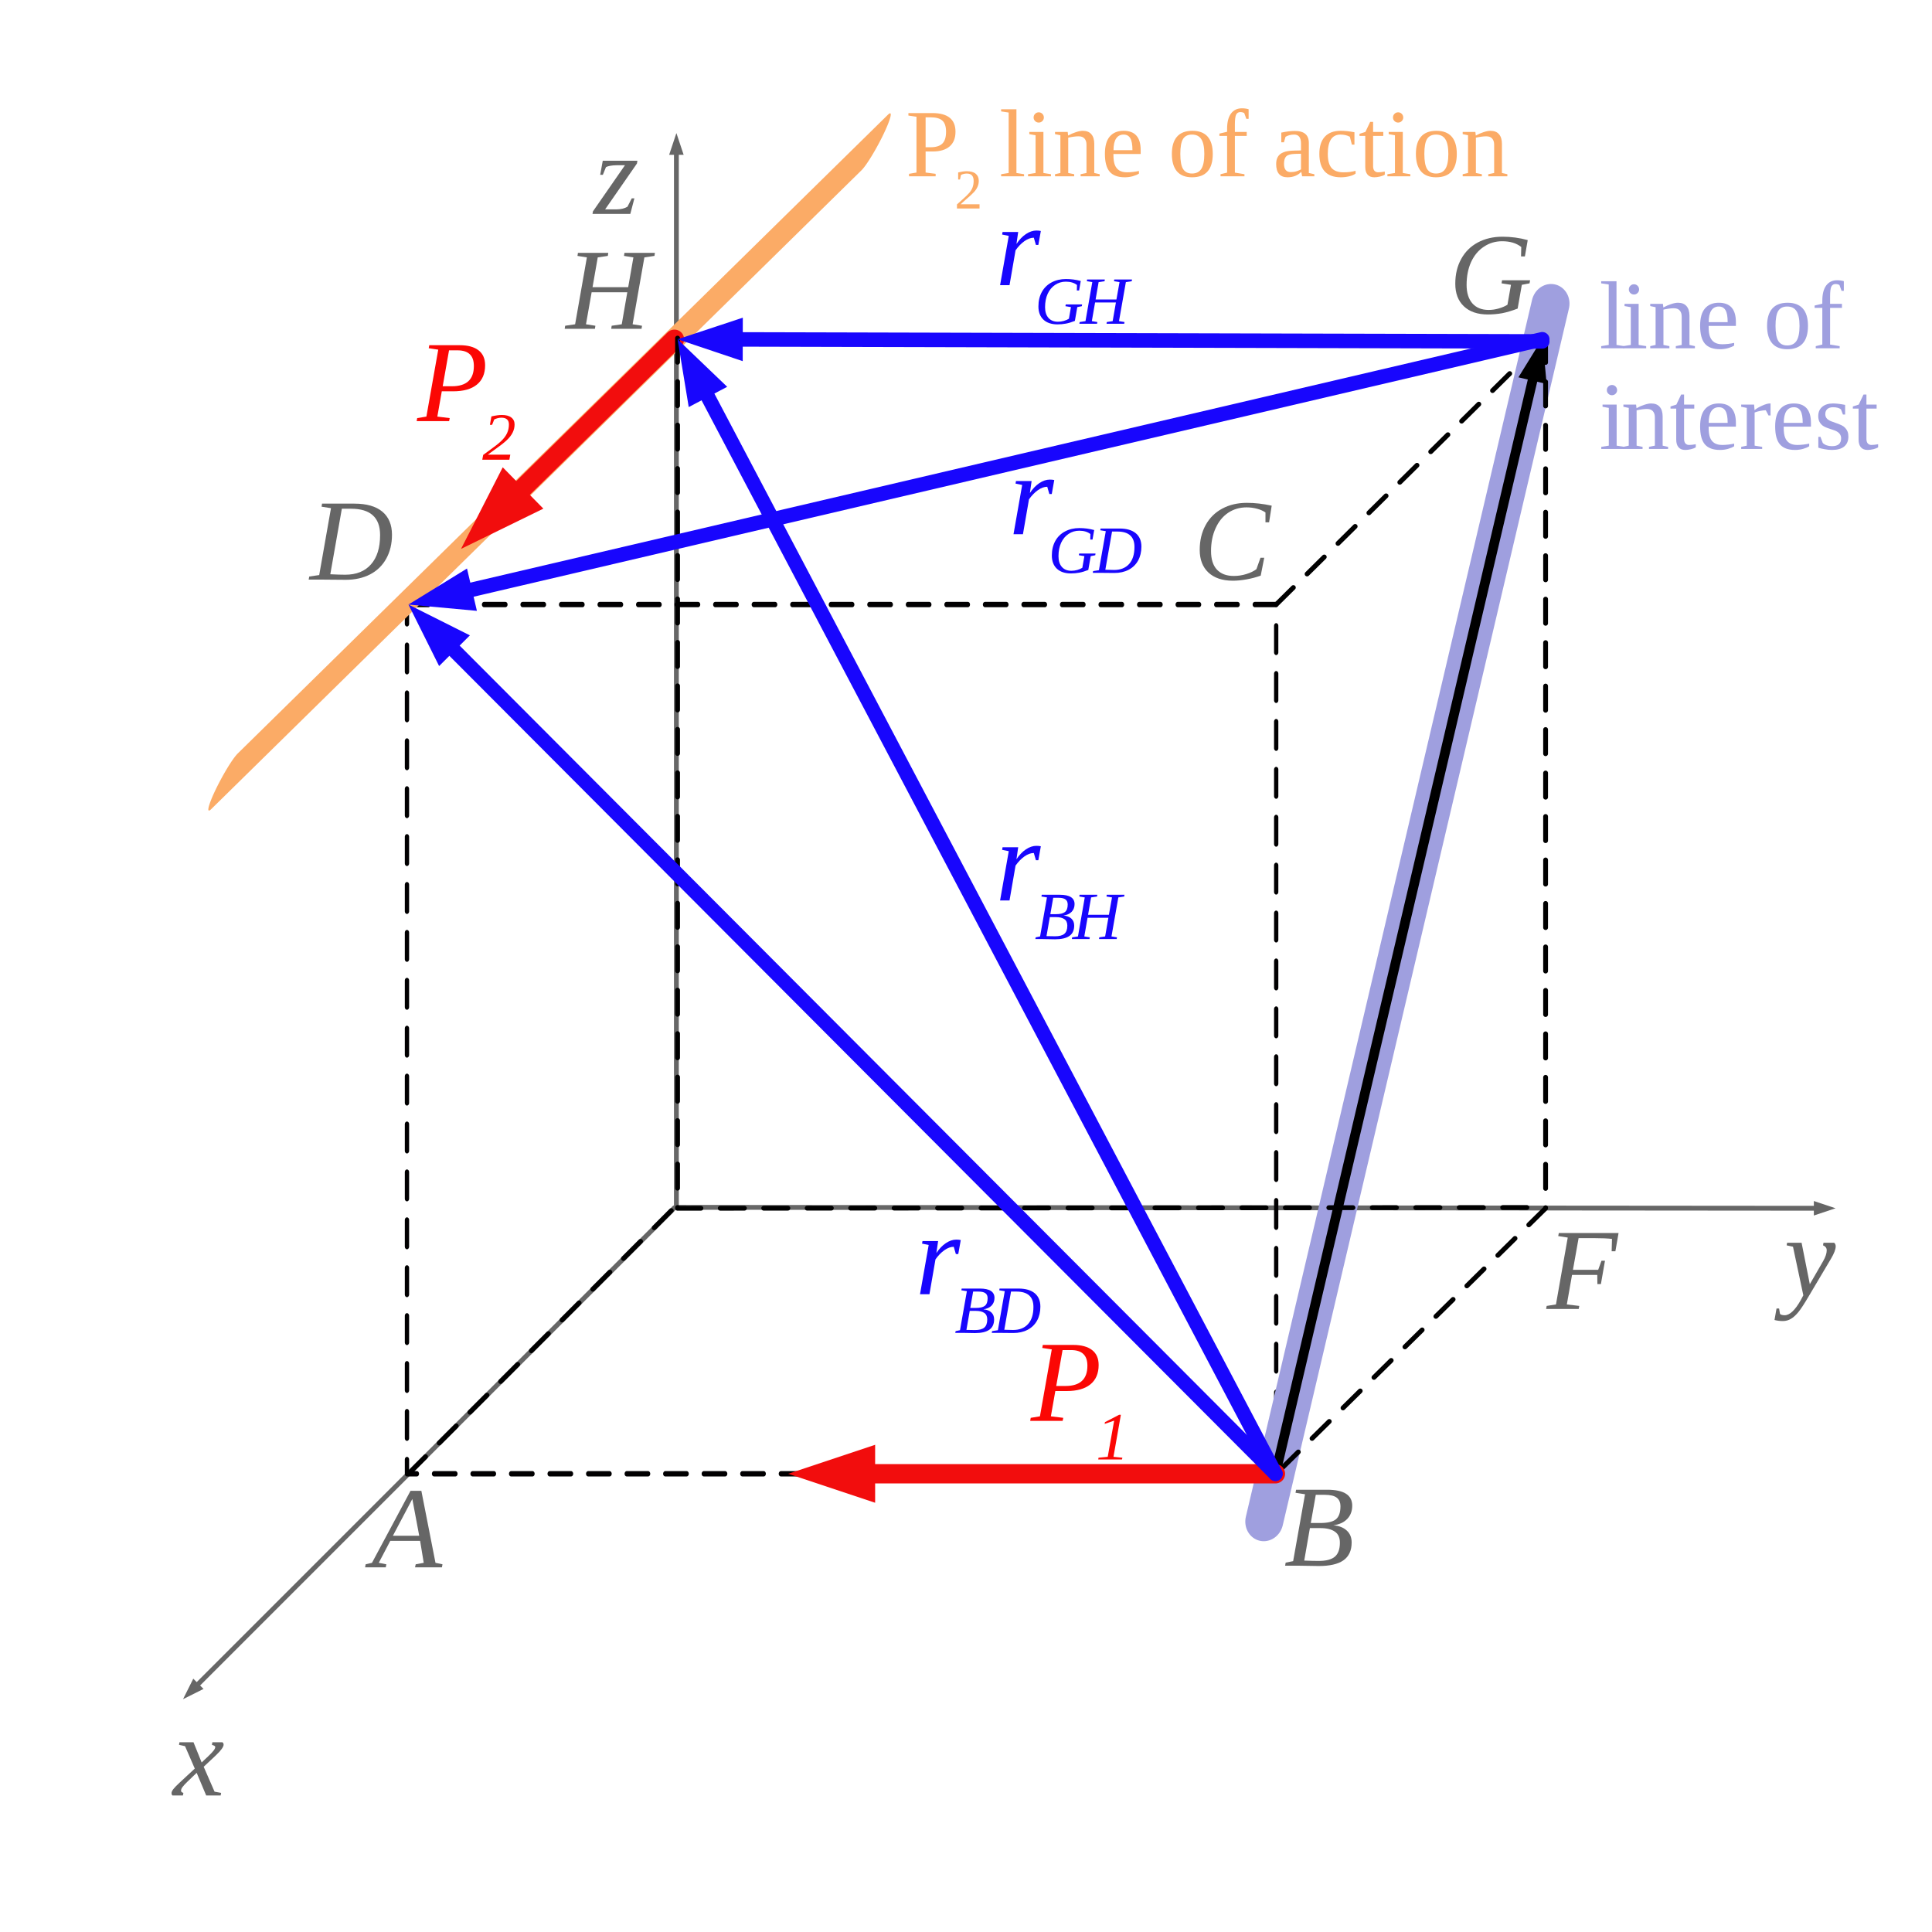
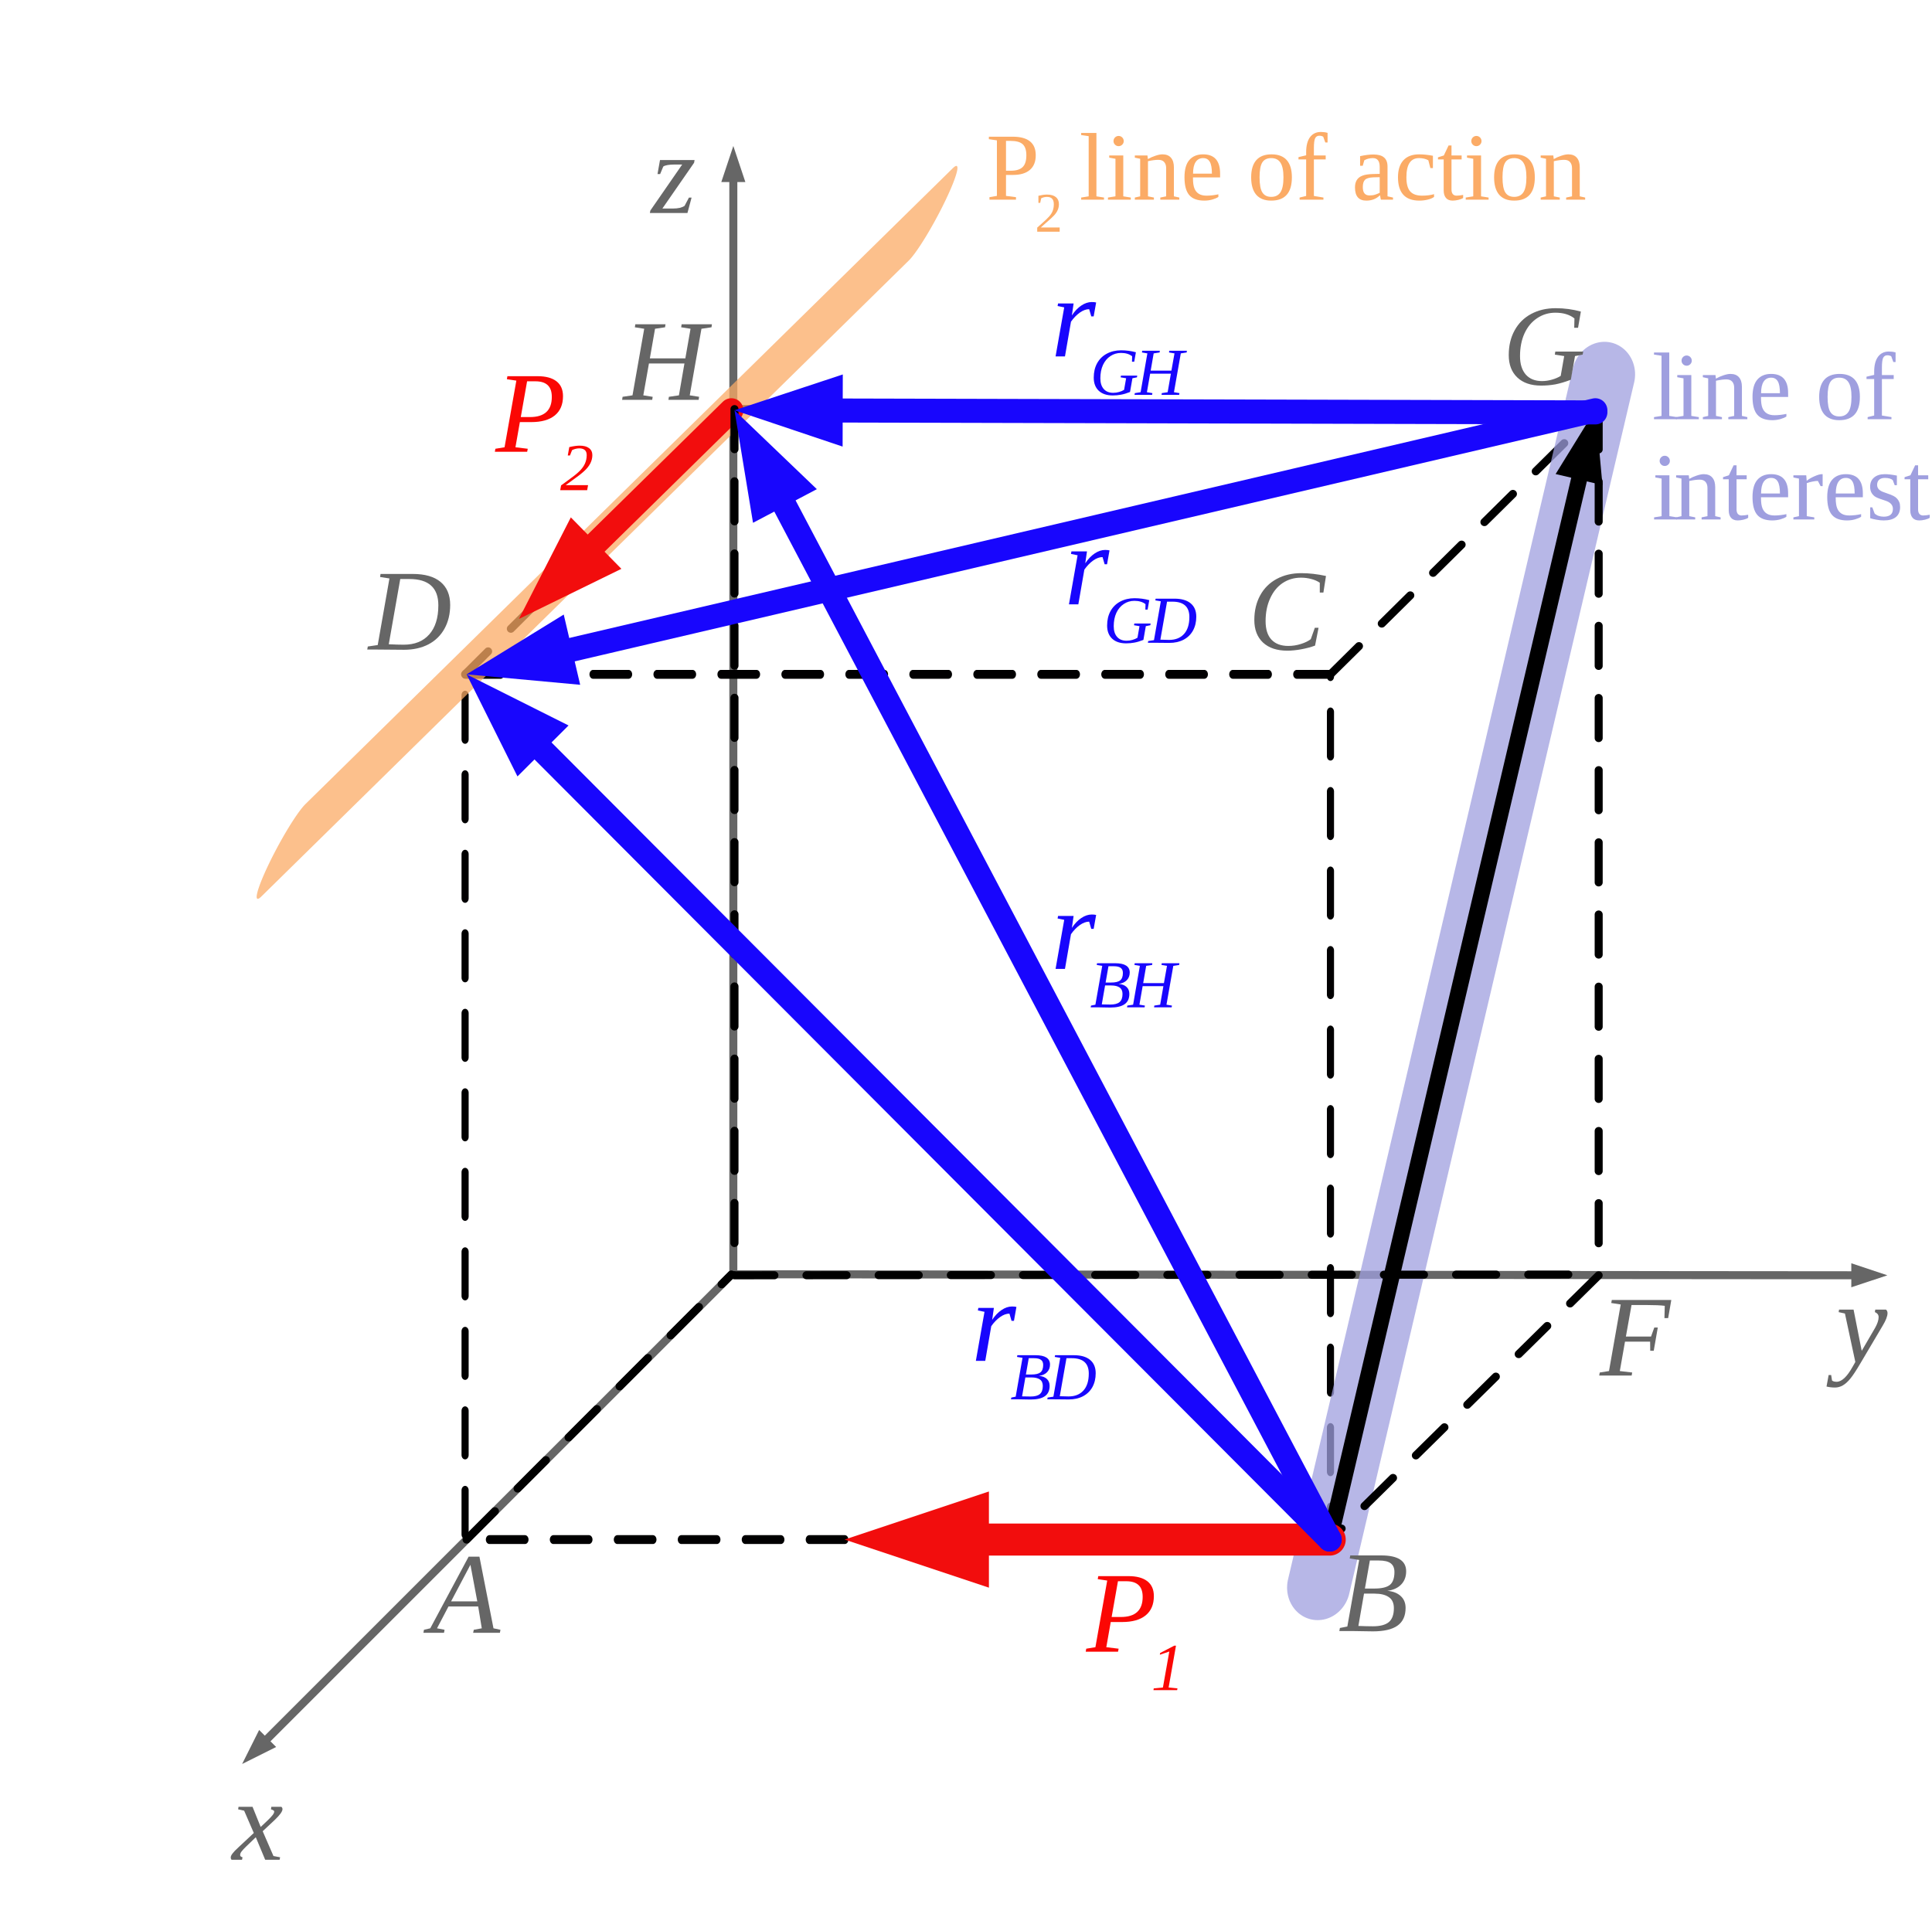
- <svg xmlns="http://www.w3.org/2000/svg" width="100%" height="100%" viewBox="0 0 400 400" version="1.1" xml:space="preserve" style="fill-rule:evenodd;clip-rule:evenodd;stroke-linecap:round;stroke-linejoin:round;stroke-miterlimit:1.5;">
-   <g transform="matrix(1,0,0,1,-800,0)">
-     <g id="_3d-moment-about-line-simple-moment-arms" transform="matrix(0.190476,0,0,0.266667,800,0)">
+ <svg xmlns="http://www.w3.org/2000/svg" width="100%" height="100%" viewBox="0 0 241 240" version="1.1" xml:space="preserve" style="fill-rule:evenodd;clip-rule:evenodd;stroke-linecap:round;stroke-linejoin:round;stroke-miterlimit:1.5;">
+   <g transform="matrix(1,0,0,1,-383,0)">
+     <g id="_3d-moment-about-line-simple-moment-arms" transform="matrix(0.114286,0,0,0.16,383.886,0)">
      <rect x="0" y="0" width="2100" height="1500" style="fill:none;" />
-       <g transform="matrix(2.63678,0,0,3.23061,559.076,-173.785)">
-         <g transform="matrix(1.99106,-0,-0,1.16077,-212.03,53.7931)">
-           <path d="M141.542,32.052L140.042,27.552L138.542,32.052L141.542,32.052Z" style="fill:rgb(102,102,102);" />
-           <path d="M375.541,248.658L380.04,250.161L375.539,251.658L375.541,248.658Z" style="fill:rgb(102,102,102);" />
-           <path d="M140.042,31.152L140.042,249.965C140.042,249.965 346.509,250.134 376.44,250.159" style="fill:none;stroke:rgb(102,102,102);stroke-width:1px;" />
+       <g transform="matrix(2.63601,0,0,3.40783,616.574,-178.48)">
+         <g transform="matrix(3.31941,-0,-0,1.83401,-236.844,52.3736)">
+           <path d="M92.976,22.712L91.476,18.212L89.976,22.712L92.976,22.712Z" style="fill:rgb(102,102,102);" />
+           <path d="M230.934,157.601L235.433,159.105L230.932,160.601L230.934,157.601Z" style="fill:rgb(102,102,102);" />
+           <path d="M91.476,21.812L91.476,158.98C91.476,158.98 209.559,159.083 231.833,159.102" style="fill:none;stroke:rgb(102,102,102);stroke-width:1px;" />
        </g>
      </g>
-       <g transform="matrix(7.72627,0.105133,0.147186,5.51876,-13128.4,-7849.54)">
-         <g transform="matrix(0.679747,-0.0129492,-0.0129492,0.679747,1672.7,1390.47)">
-           <path d="M42.141,349.677L37.898,351.798L40.019,347.556L42.141,349.677Z" style="fill:rgb(102,102,102);" />
-           <path d="M139.633,250.063C139.633,250.063 56.188,333.508 40.444,349.253" style="fill:none;stroke:rgb(102,102,102);stroke-width:1px;" />
+       <g transform="matrix(7.72401,0.105102,0.147143,5.51715,-13066.9,-7790.67)">
+         <g transform="matrix(1.13324,-0.0215883,-0.0215883,1.13324,1664.42,1380.38)">
+           <path d="M34.45,217.948L30.208,220.069L32.329,215.827L34.45,217.948Z" style="fill:rgb(102,102,102);" />
+           <path d="M91.231,159.046C91.231,159.046 44.304,205.973 32.753,217.524" style="fill:none;stroke:rgb(102,102,102);stroke-width:1px;" />
        </g>
      </g>
-       <g transform="matrix(5.25,0,0,3.75,-4880.51,-256.289)">
-         <g transform="matrix(24,0,0,24,1309.66,336.664)">
+       <g transform="matrix(8.75,0,0,6.25,-9302.22,-999.99)">
+         <g transform="matrix(14.4,0,0,14.4,1297.66,329.998)">
                </g>
-         <text x="1299.01px" y="336.664px" style="font-family:'TimesNewRomanPS-ItalicMT', 'Times New Roman', serif;font-style:italic;font-size:24px;fill:rgb(102,102,102);">y</text>
+         <text x="1291.27px" y="329.998px" style="font-family:'TimesNewRomanPS-ItalicMT', 'Times New Roman', serif;font-style:italic;font-size:14.4px;fill:rgb(102,102,102);">y</text>
      </g>
-       <g transform="matrix(5.25,0,0,3.75,-6631.8,131.494)">
-         <g transform="matrix(24,0,0,24,1309.66,336.664)">
+       <g transform="matrix(8.75,0,0,6.25,-11053,-612.32)">
+         <g transform="matrix(14.4,0,0,14.4,1297.66,329.998)">
                </g>
-         <text x="1299.01px" y="336.664px" style="font-family:'TimesNewRomanPS-ItalicMT', 'Times New Roman', serif;font-style:italic;font-size:24px;fill:rgb(102,102,102);">x</text>
+         <text x="1291.27px" y="329.998px" style="font-family:'TimesNewRomanPS-ItalicMT', 'Times New Roman', serif;font-style:italic;font-size:14.4px;fill:rgb(102,102,102);">x</text>
      </g>
-       <g transform="matrix(5.25,0,0,3.75,-6072.86,-1096.4)">
-         <g transform="matrix(24,0,0,24,1289.01,336.664)">
+       <g transform="matrix(8.75,0,0,6.25,-10494.2,-1896.38)">
+         <g transform="matrix(14.4,0,0,14.4,1285.27,329.998)">
                </g>
-         <text x="1279.67px" y="336.664px" style="font-family:'TimesNewRomanPS-ItalicMT', 'Times New Roman', serif;font-style:italic;font-size:24px;fill:rgb(102,102,102);">z</text>
+         <text x="1279.67px" y="329.998px" style="font-family:'TimesNewRomanPS-ItalicMT', 'Times New Roman', serif;font-style:italic;font-size:14.4px;fill:rgb(102,102,102);">z</text>
      </g>
-       <g transform="matrix(5.12072,0,0,4.5467,-3527.02,-439.974)">
-         <rect x="775.159" y="200" width="184.508" height="148.43" style="fill:none;stroke:rgb(1,0,1);stroke-width:0.91px;stroke-dasharray:4.54,3.64,0,0,0,0;" />
+       <g transform="matrix(5.11923,0,0,4.54538,-3468.33,-383.271)">
+         <rect x="775.159" y="200" width="184.508" height="148.43" style="fill:none;stroke:rgb(1,0,1);stroke-width:1.52px;stroke-dasharray:7.58,6.06,0,0,0,0;" />
      </g>
-       <g transform="matrix(5.25,0,0,3.75,-4200,0)">
-         <path d="M1064.22,125.164L1120,70L939.633,70L884.258,125.164" style="fill:none;stroke:black;stroke-width:1px;stroke-dasharray:5,4,0,0,0,0;" />
+       <g transform="matrix(5.24847,0,0,3.7489,-4141.11,56.5746)">
+         <path d="M1064.22,125.164L1120,70L939.633,70L884.258,125.164" style="fill:none;stroke:black;stroke-width:1.67px;stroke-dasharray:8.34,6.67,0,0,0,0;" />
      </g>
-       <g transform="matrix(3.3825,-1.21109,-8.05835,11.2787,678.181,-873.597)">
-         <path d="M247.633,157.833L387.651,128.891" style="fill:none;stroke:rgb(251,171,102);stroke-width:4px;" />
+       <g transform="matrix(3.38152,-1.21074,-8.05599,11.2754,735.644,-816.767)">
+         <path d="M247.633,157.833L387.651,128.891" style="fill:none;stroke:rgb(251,171,102);stroke-opacity:0.75;stroke-width:6.67px;" />
      </g>
-       <g transform="matrix(5.25,0,0,3.75,-4236.15,23.038)">
+       <g transform="matrix(5.24847,0,0,3.7489,-4150.45,41.8557)">
        <text x="994.382px" y="30.363px" style="font-family:'TimesNewRomanPSMT', 'Times New Roman', serif;font-size:20px;fill:rgb(251,171,102);">P</text>
        <text x="1004.5px" y="37.023px" style="font-family:'TimesNewRomanPSMT', 'Times New Roman', serif;font-size:11.66px;fill:rgb(251,171,102);">2</text>
        <g transform="matrix(20,0,0,20,1106.27,30.3632)">
                </g>
        <text x="1013.75px" y="30.363px" style="font-family:'TimesNewRomanPSMT', 'Times New Roman', serif;font-size:20px;fill:rgb(251,171,102);">
          <tspan x="1013.75px 1018.31px 1022.87px 1031.87px 1039.74px 1043.74px 1052.74px 1058.4px 1062.4px 1070.28px 1078.16px 1082.71px 1087.27px 1096.27px " y="30.363px 30.363px 30.363px 30.363px 30.363px 30.363px 30.363px 30.363px 30.363px 30.363px 30.363px 30.363px 30.363px 30.363px ">line of action</tspan>
        </text>
      </g>
-       <g transform="matrix(1.65663,0,0,5.62389,90.8808,-461.472)">
-         <g transform="matrix(3.16909,-0,-0,0.666798,-54.8589,82.0556)">
-           <path d="M104.086,96.75L95.451,113.644L112.496,105.31L104.086,96.75Z" style="fill:rgb(242,13,13);" />
-           <path d="M105.723,103.553C118.777,90.729 139.633,70.239 139.633,70.239" style="fill:none;stroke:rgb(242,13,13);stroke-width:4px;" />
+       <g transform="matrix(1.65615,0,0,5.62225,148.515,-404.763)">
+         <g transform="matrix(5.28335,-0,-0,1.11165,-94.3547,71.993)">
+           <path d="M71.206,64.548L64.729,77.219L77.513,70.968L71.206,64.548Z" style="fill:rgb(242,13,13);" />
+           <path d="M72.433,69.65C80.258,61.963 91.231,51.183 91.231,51.183" style="fill:none;stroke:rgb(242,13,13);stroke-width:3px;" />
        </g>
      </g>
-       <g transform="matrix(5.26971,-0.0598554,-0.0837976,4.0045,-4207.47,22.6894)">
-         <path d="M1064.06,305.129L1119.35,70.046" style="fill:none;stroke:rgb(159,159,223);stroke-width:7.84px;" />
+       <g transform="matrix(5.26817,-0.059838,-0.0837731,4.00333,-4148.58,79.2573)">
+         <path d="M1064.06,305.129L1119.35,70.046" style="fill:none;stroke:rgb(159,159,223);stroke-opacity:0.75;stroke-width:13.07px;" />
      </g>
-       <g transform="matrix(5.25,0,0,3.75,-4200,0)">
-         <g transform="matrix(1,-0,-0,1,800,-0)">
-           <path d="M314.372,78.12L319.352,70.046L320.212,79.494L314.372,78.12Z" />
-           <path d="M264.064,305.129C264.064,305.129 308.519,116.11 317.704,77.055" style="fill:none;stroke:black;stroke-width:2px;" />
+       <g transform="matrix(5.24847,0,0,3.7489,-4141.11,56.5746)">
+         <g transform="matrix(1.66715,-0,-0,1.66715,787.537,-15.091)">
+           <path d="M194.05,59.141L199.031,51.067L199.891,60.515L194.05,59.141Z" />
+           <path d="M165.868,192.076C165.868,192.076 190.685,86.552 197.383,58.076" style="fill:none;stroke:black;stroke-width:2px;" />
        </g>
      </g>
-       <g transform="matrix(5.25,0,0,3.75,-544.053,-19.6531)">
+       <g transform="matrix(5.24847,0,0,3.7489,-464.279,5.75718)">
        <text x="190.02px" y="92.43px" style="font-family:'TimesNewRomanPS-ItalicMT', 'Times New Roman', serif;font-style:italic;font-size:24px;fill:rgb(251,7,4);">P</text>
        <g transform="matrix(13.992,0,0,13.992,210.477,100.422)">
                </g>
        <text x="203.481px" y="100.422px" style="font-family:'TimesNewRomanPS-ItalicMT', 'Times New Roman', serif;font-style:italic;font-size:13.992px;fill:rgb(251,7,4);">2</text>
      </g>
-       <g transform="matrix(5.25,0,0,3.75,122.83,756.532)">
+       <g transform="matrix(5.24847,0,0,3.7489,180.635,941.393)">
        <text x="190.02px" y="92.43px" style="font-family:'TimesNewRomanPS-ItalicMT', 'Times New Roman', serif;font-style:italic;font-size:24px;fill:rgb(251,7,4);">P</text>
        <g transform="matrix(13.992,0,0,13.992,210.477,100.422)">
                </g>
        <text x="203.481px" y="100.422px" style="font-family:'TimesNewRomanPS-ItalicMT', 'Times New Roman', serif;font-style:italic;font-size:13.992px;fill:rgb(251,7,4);">1</text>
      </g>
-       <g transform="matrix(5.25,0,0,3.75,-4200,0)">
-         <path d="M1120,70.046L1120,250.161L1064.22,305.129" style="fill:none;stroke:black;stroke-width:1px;stroke-dasharray:5,4,0,0,0,0;" />
+       <g transform="matrix(5.24847,0,0,3.7489,-4141.11,56.5746)">
+         <path d="M1120,70.046L1120,250.161L1064.22,305.129" style="fill:none;stroke:black;stroke-width:1.67px;stroke-dasharray:8.34,6.67,0,0,0,0;" />
      </g>
-       <g transform="matrix(5.25,0,0,3.75,-4200,0)">
-         <path d="M940.281,70L940.281,250.161L1120,250" style="fill:none;stroke:black;stroke-width:1px;stroke-dasharray:5,4,0,0,0,0;" />
+       <g transform="matrix(5.24847,0,0,3.7489,-4141.11,56.5746)">
+         <path d="M940.281,70L940.281,250.161L1120,250" style="fill:none;stroke:black;stroke-width:1.67px;stroke-dasharray:8.34,6.67,0,0,0,0;" />
      </g>
-       <g transform="matrix(5.25,0,0,3.75,-4200,0)">
-         <path d="M884.567,305.129L939.633,250" style="fill:none;stroke:black;stroke-width:1px;stroke-dasharray:5,4,0,0,0,0;" />
+       <g transform="matrix(5.24847,0,0,3.7489,-4141.11,56.5746)">
+         <path d="M884.567,305.129L939.633,250" style="fill:none;stroke:black;stroke-width:1.67px;stroke-dasharray:8.34,6.67,0,0,0,0;" />
      </g>
-       <g transform="matrix(7.86018,0,0,5.62389,-1429.24,-13547.3)">
+       <g transform="matrix(7.85789,0,0,5.62225,-1371.16,-13486.7)">
        <g transform="matrix(16.0031,0,0,16.0031,242.969,2625.26)">
                </g>
        <text x="233.194px" y="2625.26px" style="font-family:'TimesNewRomanPS-ItalicMT', 'Times New Roman', serif;font-style:italic;font-size:16.003px;fill:rgb(102,102,102);">A</text>
      </g>
-       <g transform="matrix(1.65663,0,0,5.62389,747.597,423.87)">
-         <g transform="matrix(3.16909,-0,-0,0.666798,-451.276,-75.3695)">
-           <path d="M181.187,299.129L163.187,305.129L181.187,311.129L181.187,299.129Z" style="fill:rgb(242,13,13);" />
-           <path d="M177.587,305.129L264.064,305.129" style="fill:none;stroke:rgb(242,13,13);stroke-width:4px;" />
+       <g transform="matrix(1.65615,0,0,5.62225,805.04,480.321)">
+         <g transform="matrix(5.28335,-0,-0,1.11165,-490.772,-85.4322)">
+           <path d="M123.359,186.076L105.359,192.076L123.359,198.076L123.359,186.076Z" style="fill:rgb(242,13,13);" />
+           <path d="M119.759,192.076L165.868,192.076" style="fill:none;stroke:rgb(242,13,13);stroke-width:4px;" />
        </g>
      </g>
-       <g transform="matrix(1.65663,0,0,5.62389,747.597,423.87)">
-         <g transform="matrix(3.16909,-0,-0,0.666798,-451.276,-75.3695)">
-           <path d="M97.287,131.545L84.567,125.164L90.915,137.901L97.287,131.545Z" style="fill:rgb(24,6,253);" />
-           <path d="M92.194,132.811C126.407,167.113 264.064,305.129 264.064,305.129" style="fill:none;stroke:rgb(24,6,253);stroke-width:3px;" />
+       <g transform="matrix(1.65615,0,0,5.62225,805.04,480.321)">
+         <g transform="matrix(5.28335,-0,-0,1.11165,-490.772,-85.4322)">
+           <path d="M70.921,90.509L58.201,84.129L64.549,96.865L70.921,90.509Z" style="fill:rgb(24,6,253);" />
+           <path d="M65.828,91.775C90.394,116.405 165.868,192.076 165.868,192.076" style="fill:none;stroke:rgb(24,6,253);stroke-width:3px;" />
        </g>
      </g>
-       <g transform="matrix(1.65663,0,0,5.62389,747.597,423.87)">
-         <g transform="matrix(3.16909,-0,-0,0.666798,-451.276,-75.3695)">
-           <path d="M96.687,117.707L84.567,125.164L98.738,126.47L96.687,117.707Z" style="fill:rgb(24,6,253);" />
-           <path d="M95.083,122.704C140.717,112.026 319.307,70.239 319.307,70.239" style="fill:none;stroke:rgb(24,6,253);stroke-width:3px;" />
+       <g transform="matrix(1.65615,0,0,5.62225,805.04,480.321)">
+         <g transform="matrix(5.28335,-0,-0,1.11165,-490.772,-85.4322)">
+           <path d="M70.321,76.671L58.201,84.129L72.371,85.435L70.321,76.671Z" style="fill:rgb(24,6,253);" />
+           <path d="M68.717,81.668C101.396,74.022 199.004,51.183 199.004,51.183" style="fill:none;stroke:rgb(24,6,253);stroke-width:3px;" />
        </g>
      </g>
-       <g transform="matrix(1.65663,0,0,5.62389,747.597,423.87)">
-         <g transform="matrix(3.16909,-0,-0,0.666798,-451.276,-75.3695)">
-           <path d="M150.556,80.084L140.281,70.239L142.594,84.28L150.556,80.084Z" style="fill:rgb(24,6,253);" />
-           <path d="M145.316,79.793C168.525,123.835 264.064,305.129 264.064,305.129" style="fill:none;stroke:rgb(24,6,253);stroke-width:3px;" />
+       <g transform="matrix(1.65615,0,0,5.62225,805.04,480.321)">
+         <g transform="matrix(5.28335,-0,-0,1.11165,-490.772,-85.4322)">
+           <path d="M101.894,61.028L91.62,51.183L93.932,65.224L101.894,61.028Z" style="fill:rgb(24,6,253);" />
+           <path d="M96.655,60.737C113.355,92.428 165.868,192.076 165.868,192.076" style="fill:none;stroke:rgb(24,6,253);stroke-width:3px;" />
        </g>
      </g>
-       <g transform="matrix(1.65663,0,0,5.62389,747.597,423.87)">
-         <g transform="matrix(3.16909,-0,-0,0.666798,-451.276,-75.3695)">
-           <path d="M153.792,65.772L140.281,70.239L153.77,74.772L153.792,65.772Z" style="fill:rgb(24,6,253);" />
-           <path d="M151.081,70.266C189.792,70.362 319.307,70.685 319.307,70.685" style="fill:none;stroke:rgb(24,6,253);stroke-width:3px;" />
+       <g transform="matrix(1.65615,0,0,5.62225,805.04,480.321)">
+         <g transform="matrix(5.28335,-0,-0,1.11165,-490.772,-85.4322)">
+           <path d="M105.131,46.716L91.62,51.183L105.108,55.716L105.131,46.716Z" style="fill:rgb(24,6,253);" />
+           <path d="M102.42,51.21C129.659,51.278 199.004,51.451 199.004,51.451" style="fill:none;stroke:rgb(24,6,253);stroke-width:3px;" />
        </g>
      </g>
-       <g transform="matrix(5.25,0,0,3.75,-4146.1,252.492)">
+       <g transform="matrix(5.24847,0,0,3.7489,-4087.23,308.993)">
        <text x="979.241px" y="200.629px" style="font-family:'TimesNewRomanPS-ItalicMT', 'Times New Roman', serif;font-style:italic;font-size:24px;fill:rgb(24,6,253);">r</text>
        <g transform="matrix(13.992,0,0,13.992,1005.33,208.621)">
                </g>
        <text x="987.381px" y="208.621px" style="font-family:'TimesNewRomanPS-ItalicMT', 'Times New Roman', serif;font-style:italic;font-size:13.992px;fill:rgb(24,6,253);">B<tspan x="995.228px " y="208.621px ">D</tspan>
        </text>
      </g>
-       <g transform="matrix(5.25,0,0,3.75,-4059.06,-53.237)">
+       <g transform="matrix(5.24847,0,0,3.7489,-4000.22,3.35315)">
        <text x="979.241px" y="200.629px" style="font-family:'TimesNewRomanPS-ItalicMT', 'Times New Roman', serif;font-style:italic;font-size:24px;fill:rgb(24,6,253);">r</text>
        <g transform="matrix(13.992,0,0,13.992,1005.33,208.621)">
                </g>
        <text x="987.381px" y="208.621px" style="font-family:'TimesNewRomanPS-ItalicMT', 'Times New Roman', serif;font-style:italic;font-size:13.992px;fill:rgb(24,6,253);">B<tspan x="995.228px " y="208.621px ">H</tspan>
        </text>
      </g>
-       <g transform="matrix(5.25,0,0,3.75,-4044.47,-337.588)">
+       <g transform="matrix(5.24847,0,0,3.7489,-3985.62,-280.915)">
        <text x="979.241px" y="200.629px" style="font-family:'TimesNewRomanPS-ItalicMT', 'Times New Roman', serif;font-style:italic;font-size:24px;fill:rgb(24,6,253);">r</text>
        <g transform="matrix(13.992,0,0,13.992,1006.89,208.621)">
                </g>
        <text x="987.381px" y="208.621px" style="font-family:'TimesNewRomanPS-ItalicMT', 'Times New Roman', serif;font-style:italic;font-size:13.992px;fill:rgb(24,6,253);">G<tspan x="996.786px " y="208.621px ">D</tspan>
        </text>
      </g>
-       <g transform="matrix(5.25,0,0,3.75,-4059.06,-530.95)">
+       <g transform="matrix(5.24847,0,0,3.7489,-4000.22,-474.22)">
        <text x="979.241px" y="200.629px" style="font-family:'TimesNewRomanPS-ItalicMT', 'Times New Roman', serif;font-style:italic;font-size:24px;fill:rgb(24,6,253);">r</text>
        <g transform="matrix(13.992,0,0,13.992,1006.89,208.621)">
                </g>
        <text x="987.381px" y="208.621px" style="font-family:'TimesNewRomanPS-ItalicMT', 'Times New Roman', serif;font-style:italic;font-size:13.992px;fill:rgb(24,6,253);">G<tspan x="996.786px " y="208.621px ">H</tspan>
        </text>
      </g>
-       <g transform="matrix(7.87345,0,0,5.62389,-440.424,-13548.6)">
+       <g transform="matrix(7.87115,0,0,5.62225,-382.634,-13488.1)">
        <g transform="matrix(16.0031,0,0,16.0031,242.969,2625.26)">
                </g>
        <text x="233.194px" y="2625.26px" style="font-family:'TimesNewRomanPS-ItalicMT', 'Times New Roman', serif;font-style:italic;font-size:16.003px;fill:rgb(102,102,102);">B</text>
      </g>
-       <g transform="matrix(7.87345,0,0,5.62389,-154.746,-13747.9)">
+       <g transform="matrix(7.87115,0,0,5.62225,-97.0395,-13687.3)">
        <g transform="matrix(16.0031,0,0,16.0031,242.969,2625.26)">
                </g>
        <text x="233.194px" y="2625.26px" style="font-family:'TimesNewRomanPS-ItalicMT', 'Times New Roman', serif;font-style:italic;font-size:16.003px;fill:rgb(102,102,102);">F</text>
      </g>
-       <g transform="matrix(7.87345,0,0,5.62389,-539.024,-14314.2)">
+       <g transform="matrix(7.87115,0,0,5.62225,-481.205,-14253.4)">
        <g transform="matrix(16.0031,0,0,16.0031,243.868,2625.26)">
                </g>
        <text x="233.194px" y="2625.26px" style="font-family:'TimesNewRomanPS-ItalicMT', 'Times New Roman', serif;font-style:italic;font-size:16.003px;fill:rgb(102,102,102);">C</text>
      </g>
-       <g transform="matrix(7.87345,0,0,5.62389,-1499.05,-14314.2)">
+       <g transform="matrix(7.87115,0,0,5.62225,-1440.95,-14253.4)">
        <g transform="matrix(16.0031,0,0,16.0031,244.751,2625.26)">
                </g>
        <text x="233.194px" y="2625.26px" style="font-family:'TimesNewRomanPS-ItalicMT', 'Times New Roman', serif;font-style:italic;font-size:16.003px;fill:rgb(102,102,102);">D</text>
      </g>
-       <g transform="matrix(7.87345,0,0,5.62389,-1220.89,-14508.9)">
+       <g transform="matrix(7.87115,0,0,5.62225,-1162.87,-14448.1)">
        <g transform="matrix(16.0031,0,0,16.0031,244.751,2625.26)">
                </g>
        <text x="233.194px" y="2625.26px" style="font-family:'TimesNewRomanPS-ItalicMT', 'Times New Roman', serif;font-style:italic;font-size:16.003px;fill:rgb(102,102,102);">H</text>
      </g>
-       <g transform="matrix(7.87345,0,0,5.62389,-1181.44,-14458.5)">
+       <g transform="matrix(7.87115,0,0,5.62225,-1123.44,-14397.7)">
        <g transform="matrix(16.0031,0,0,16.0031,361.629,2614.18)">
                </g>
        <text x="350.072px" y="2614.18px" style="font-family:'TimesNewRomanPS-ItalicMT', 'Times New Roman', serif;font-style:italic;font-size:16.003px;fill:rgb(102,102,102);">G</text>
      </g>
-       <g transform="matrix(5.25,0,0,3.75,-3482.23,156.534)">
+       <g transform="matrix(5.24847,0,0,3.7489,-3423.55,213.062)">
        <text x="994.382px" y="30.363px" style="font-family:'TimesNewRomanPSMT', 'Times New Roman', serif;font-size:20px;fill:rgb(159,159,223);">l<tspan x="998.939px 1003.5px 1012.5px 1020.37px 1024.37px 1033.37px " y="30.363px 30.363px 30.363px 30.363px 30.363px 30.363px ">ine of</tspan>
        </text>
        <g transform="matrix(20,0,0,20,1046.25,51.2128)">
                </g>
        <text x="994.382px" y="51.213px" style="font-family:'TimesNewRomanPSMT', 'Times New Roman', serif;font-size:20px;fill:rgb(159,159,223);">i<tspan x="998.939px 1007.94px 1012.5px 1020.37px 1026.03px 1033.91px 1040.69px " y="51.213px 51.213px 51.213px 51.213px 51.213px 51.213px 51.213px ">nterest</tspan>
        </text>
      </g>
    </g>
  </g>
</svg>
